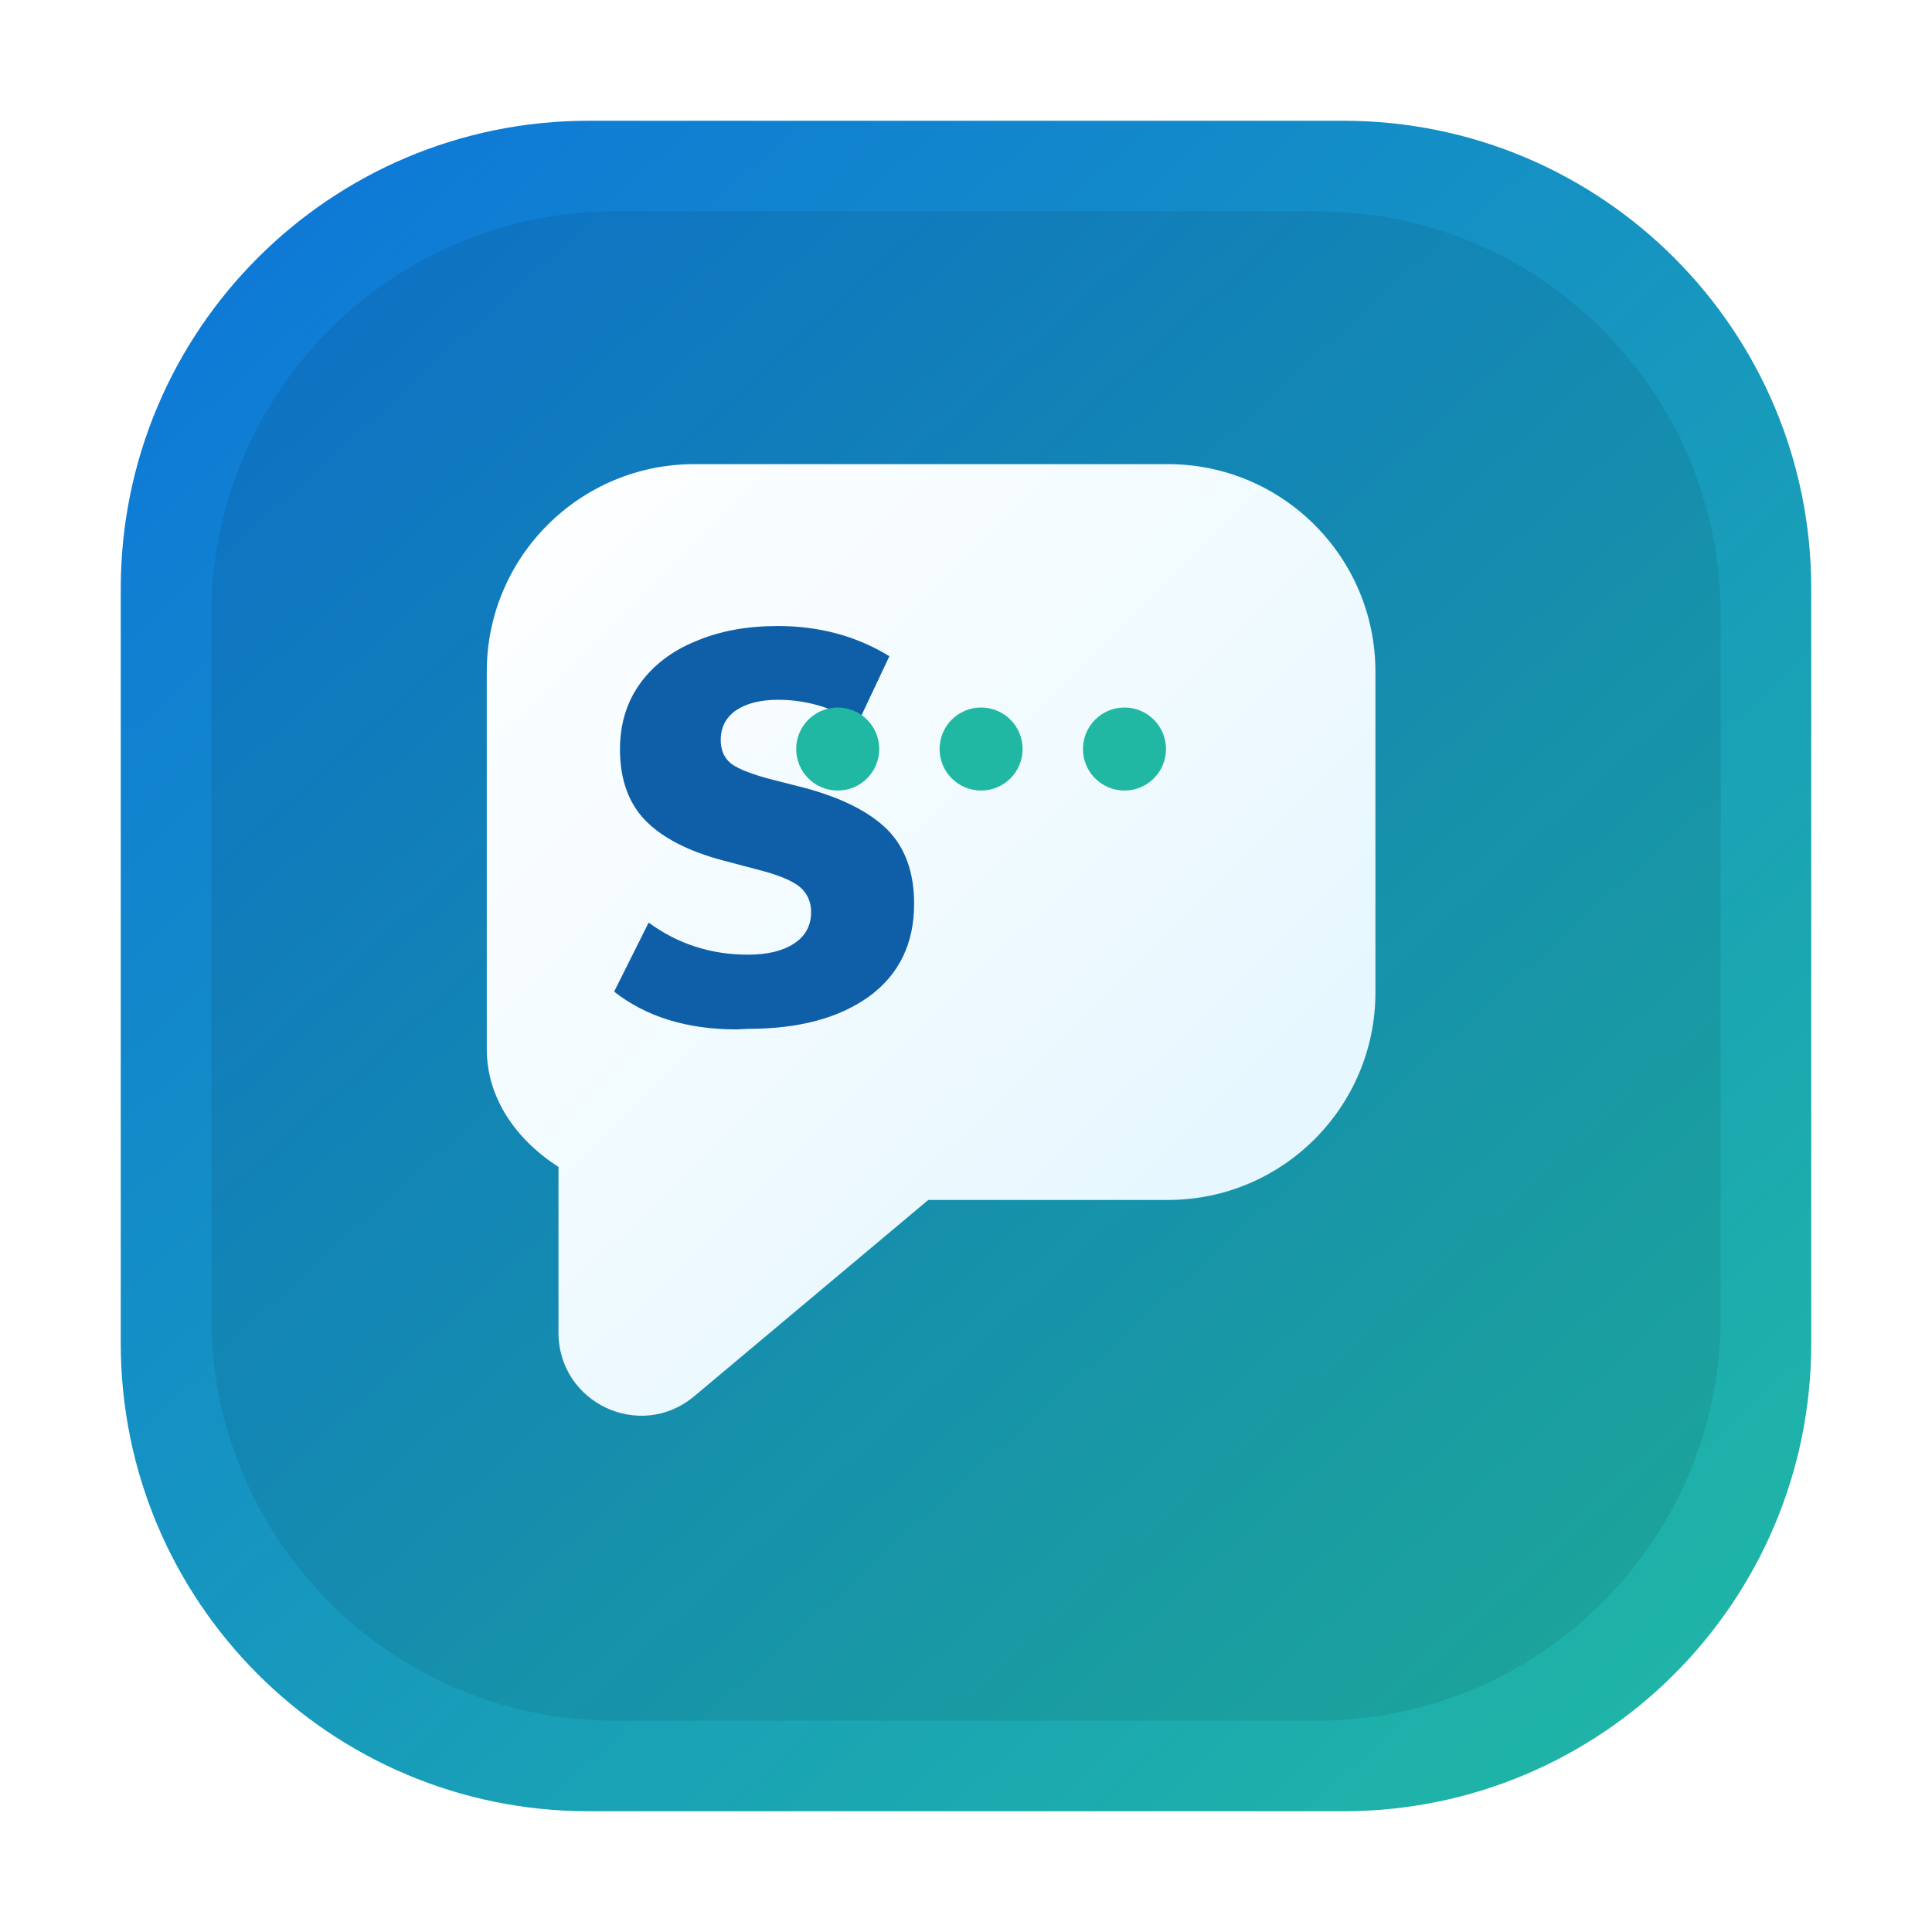
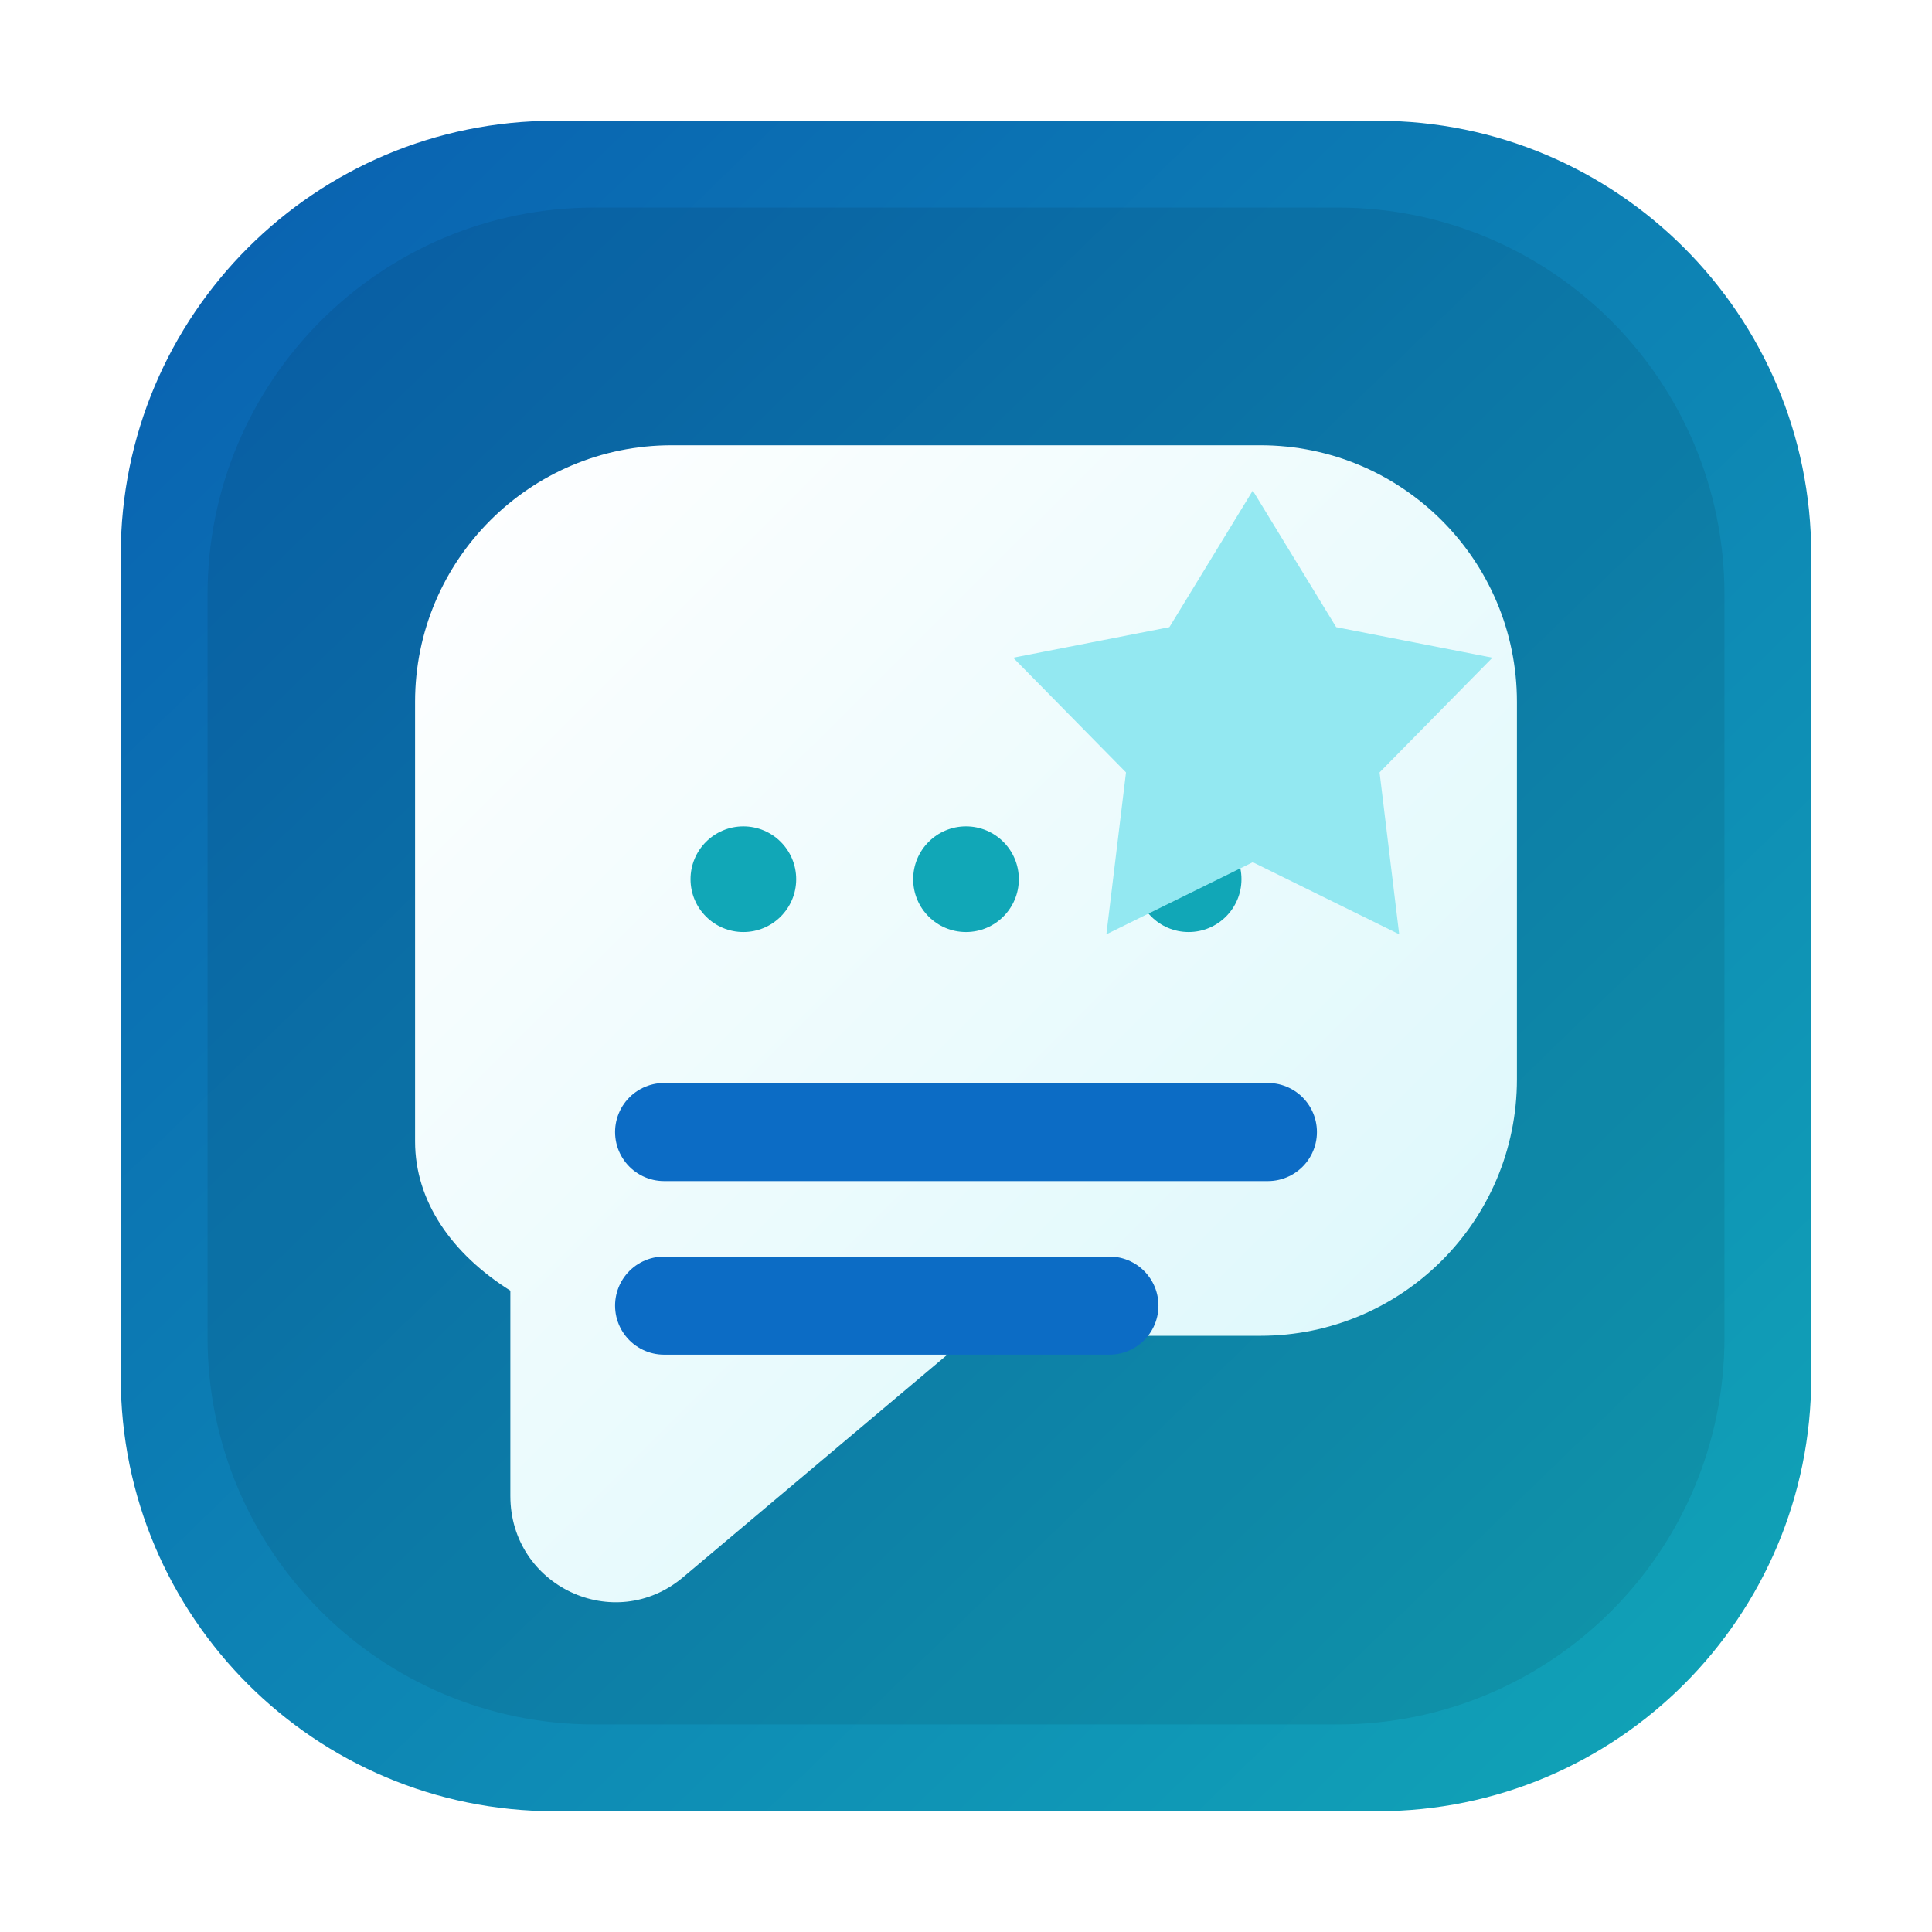
<svg xmlns="http://www.w3.org/2000/svg" width="1024" height="1024" viewBox="0 0 1024 1024" fill="none" role="img" aria-labelledby="title desc">
  <defs>
-     <linearGradient id="bgGrad" x1="120" y1="80" x2="920" y2="960" gradientUnits="userSpaceOnUse">
-       <stop offset="0" stop-color="#0D77D9" />
-       <stop offset="1" stop-color="#20B8A3" />
+     <linearGradient id="icon-bg" x1="70" y1="64" x2="958" y2="980" gradientUnits="userSpaceOnUse">
+       <stop offset="0" stop-color="#095FB1" />
+       <stop offset="1" stop-color="#11A7B7" />
    </linearGradient>
-     <linearGradient id="bubbleGrad" x1="260" y1="250" x2="780" y2="780" gradientUnits="userSpaceOnUse">
+     <linearGradient id="bubble-fill" x1="224" y1="246" x2="792" y2="816" gradientUnits="userSpaceOnUse">
      <stop offset="0" stop-color="#FFFFFF" />
-       <stop offset="1" stop-color="#DDF4FF" />
+       <stop offset="1" stop-color="#D9F7FB" />
    </linearGradient>
  </defs>
-   <rect x="64" y="64" width="896" height="896" rx="248" fill="url(#bgGrad)" />
-   <rect x="112" y="112" width="800" height="800" rx="214" fill="#000" fill-opacity="0.08" />
-   <path d="M258 356c0-60.751 49.249-110 110-110h251c60.751 0 110 49.249 110 110v170c0 60.751-49.249 110-110 110H492l-124 104c-28.65 24.047-72 3.639-72-33.755V618.5C273.19 603.797 258 581.767 258 556V356Z" fill="url(#bubbleGrad)" />
-   <path d="M390.3 545.6c-26.2 0-47.8-6.7-64.8-20l18.3-36.6c15.4 11.3 33 17 52.6 17 10.2 0 18.3-1.9 24.3-5.8 6.1-3.9 9.2-9.5 9.2-16.8 0-5.6-2.1-10.1-6.2-13.5-4.1-3.3-11.9-6.5-23.7-9.4l-16.6-4.4c-18.2-4.8-32-11.8-41.2-21.1-9.1-9.3-13.6-22-13.6-37.8 0-13.3 3.5-24.9 10.5-34.7 7.1-9.9 17-17.5 29.8-22.7 12.7-5.4 27.1-8 43.4-8 22 0 41.8 5.4 59.1 16l-16.8 35.6c-13.2-8.4-27.3-12.5-42.2-12.5-9.4 0-16.8 1.9-22.3 5.6-5.4 3.8-8.1 9-8.1 15.7 0 5.4 1.8 9.6 5.6 12.6 3.9 2.9 11.4 5.8 22.4 8.6l16.5 4.2c19.7 5.3 34.3 12.7 43.8 22.1 9.5 9.6 14.2 22.7 14.2 39.3 0 21.2-8 37.5-23.8 49.1-15.9 11.5-37.3 17.2-64 17.2Z" fill="#0E5FA8" />
-   <circle cx="444" cy="397" r="22" fill="#20B8A3" />
-   <circle cx="520" cy="397" r="22" fill="#20B8A3" />
-   <circle cx="596" cy="397" r="22" fill="#20B8A3" />
+   <rect x="64" y="64" width="896" height="896" rx="230" fill="url(#icon-bg)" />
+   <rect x="110" y="110" width="804" height="804" rx="205" fill="#000000" fill-opacity="0.08" />
+   <path d="M220 372c0-75.11 60.89-136 136-136h312c75.11 0 136 60.89 136 136v200c0 75.11-60.89 136-136 136H514l-152 128c-36.43 30.63-91.5 4.67-91.5-43.12v-108.8C239.35 664.5 220 636.65 220 605V372Z" fill="url(#bubble-fill)" />
+   <circle cx="394" cy="466" r="28" fill="#11A7B7" />
+   <circle cx="512" cy="466" r="28" fill="#11A7B7" />
+   <circle cx="630" cy="466" r="28" fill="#11A7B7" />
+   <path d="M664 260l44.2 72.4 82.8 16.2-59.8 60.8 10.4 85.8-77.6-38.2-77.6 38.2 10.4-85.8-59.8-60.8 82.8-16.2L664 260Z" fill="#93E8F1" />
+   <path d="M352 600h320" stroke="#0C6CC5" stroke-width="52" stroke-linecap="round" />
+   <path d="M352 692h236" stroke="#0C6CC5" stroke-width="52" stroke-linecap="round" />
</svg>
